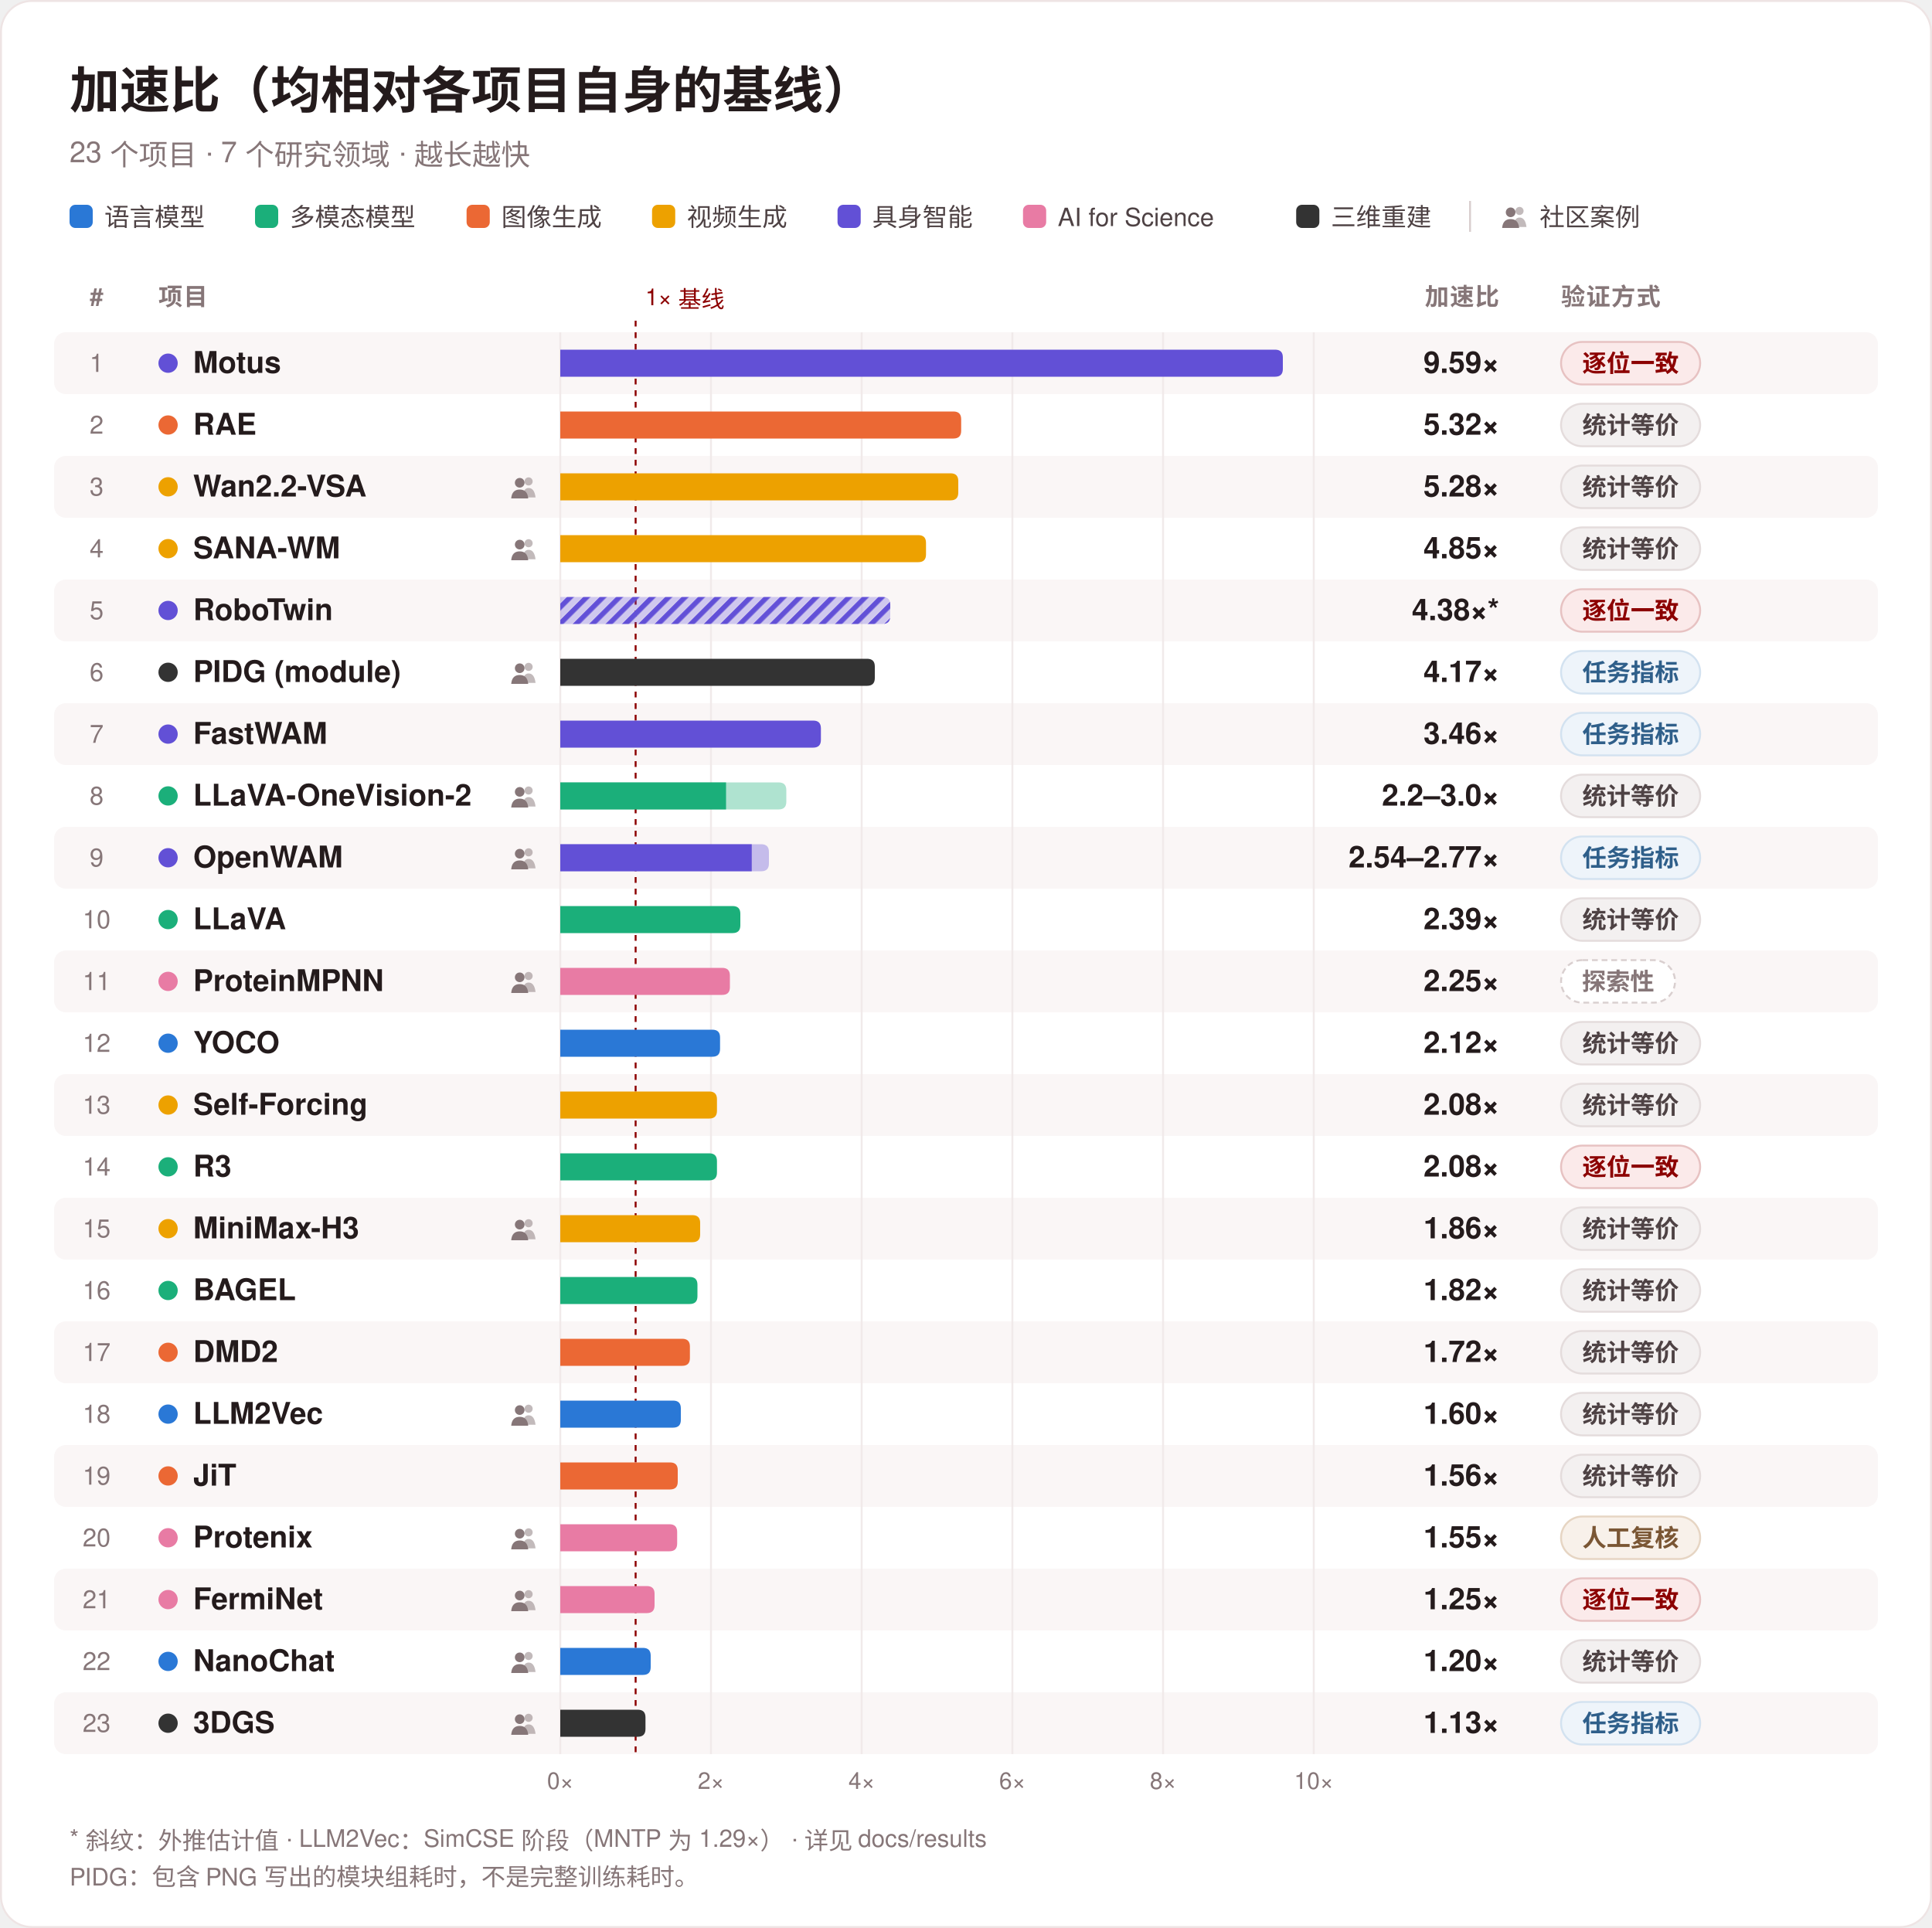
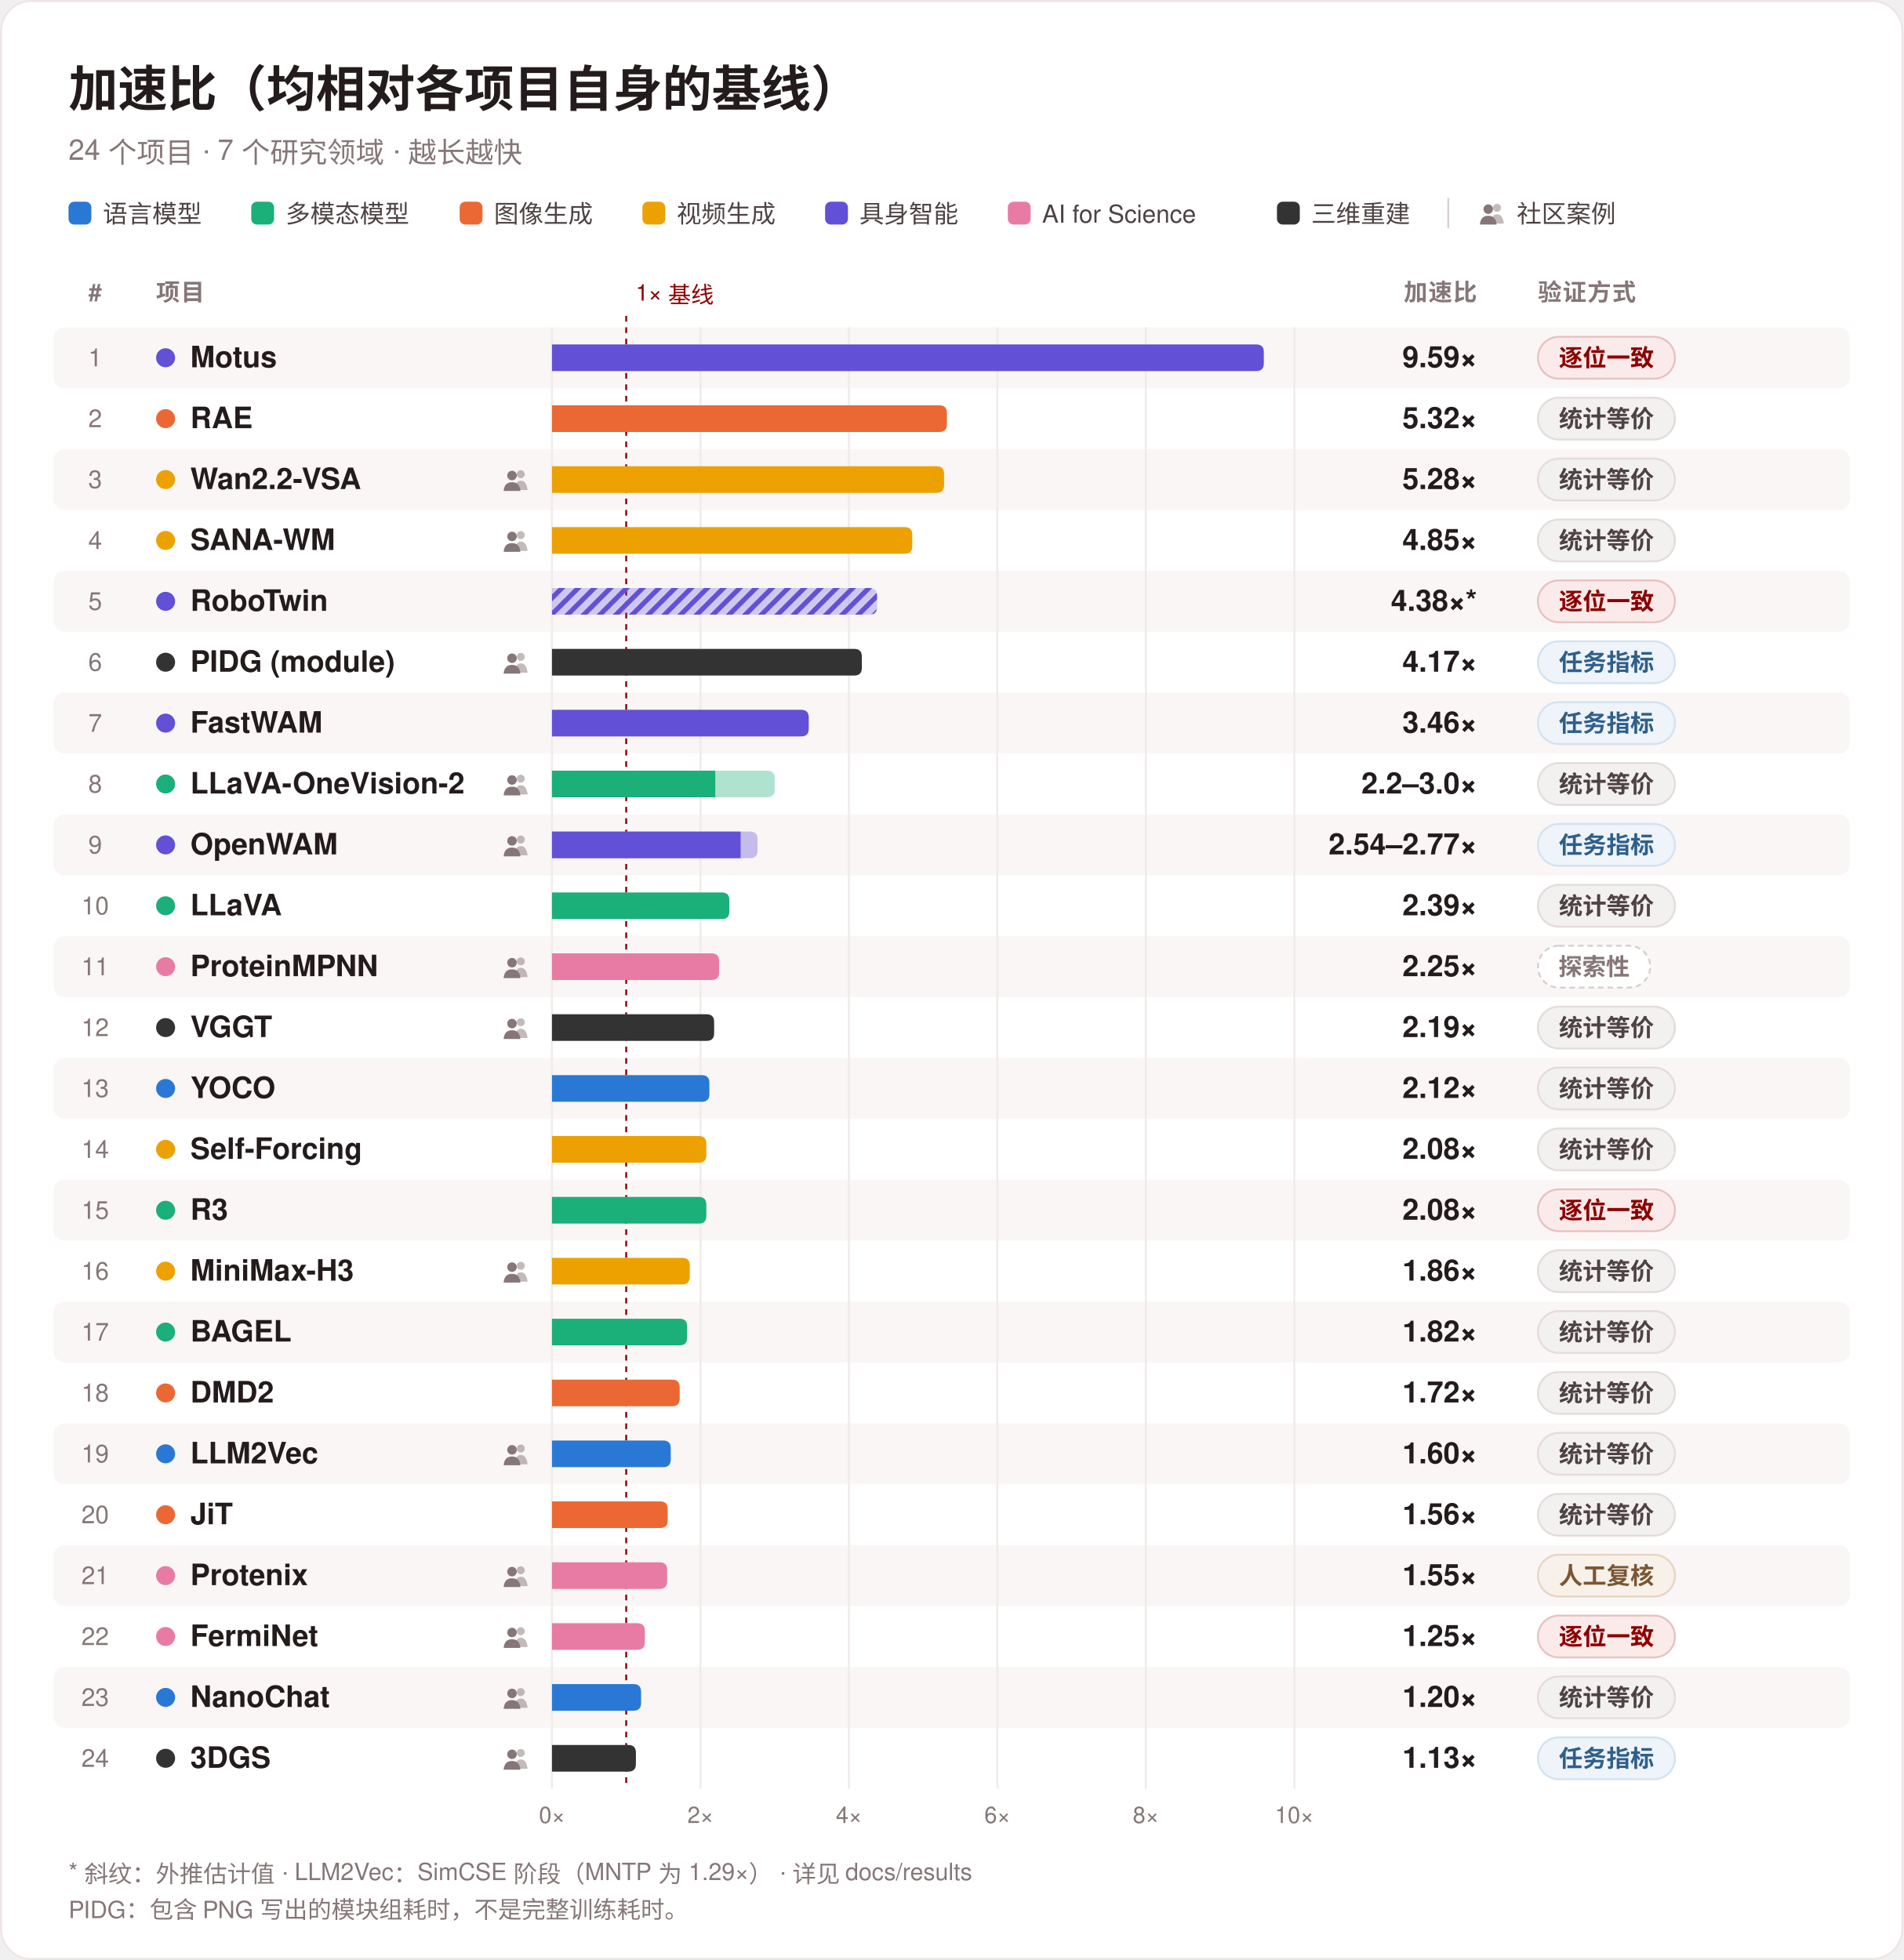
- <svg xmlns="http://www.w3.org/2000/svg" width="1000" height="998" viewBox="0 0 1000 998" role="img" aria-labelledby="t d">
+ <svg xmlns="http://www.w3.org/2000/svg" width="1000" height="1030" viewBox="0 0 1000 1030" role="img" aria-labelledby="t d">
  <defs>
    <pattern id="h-llm" width="6" height="6" patternUnits="userSpaceOnUse" patternTransform="rotate(45)">
      <rect width="6" height="6" fill="#2a78d6" fill-opacity=".28" />
      <rect width="2.6" height="6" fill="#2a78d6" />
    </pattern>
    <pattern id="h-mllm" width="6" height="6" patternUnits="userSpaceOnUse" patternTransform="rotate(45)">
      <rect width="6" height="6" fill="#1baf7a" fill-opacity=".28" />
      <rect width="2.6" height="6" fill="#1baf7a" />
    </pattern>
    <pattern id="h-img" width="6" height="6" patternUnits="userSpaceOnUse" patternTransform="rotate(45)">
      <rect width="6" height="6" fill="#eb6834" fill-opacity=".28" />
      <rect width="2.6" height="6" fill="#eb6834" />
    </pattern>
    <pattern id="h-vid" width="6" height="6" patternUnits="userSpaceOnUse" patternTransform="rotate(45)">
      <rect width="6" height="6" fill="#eda100" fill-opacity=".28" />
      <rect width="2.6" height="6" fill="#eda100" />
    </pattern>
    <pattern id="h-emb" width="6" height="6" patternUnits="userSpaceOnUse" patternTransform="rotate(45)">
      <rect width="6" height="6" fill="#6250d6" fill-opacity=".28" />
      <rect width="2.6" height="6" fill="#6250d6" />
    </pattern>
    <pattern id="h-sci" width="6" height="6" patternUnits="userSpaceOnUse" patternTransform="rotate(45)">
      <rect width="6" height="6" fill="#e87ba4" fill-opacity=".28" />
      <rect width="2.6" height="6" fill="#e87ba4" />
    </pattern>
    <pattern id="h-3d" width="6" height="6" patternUnits="userSpaceOnUse" patternTransform="rotate(45)">
      <rect width="6" height="6" fill="#333333" fill-opacity=".28" />
      <rect width="2.6" height="6" fill="#333333" />
    </pattern>
    <style>text{font-family:-apple-system,BlinkMacSystemFont,"Segoe UI","Helvetica Neue",Helvetica,Arial,"PingFang SC","Hiragino Sans GB","Microsoft YaHei","Noto Sans CJK SC",sans-serif}.title{font-size:26px;font-weight:700;fill:#241B1C}.sub{font-size:15px;fill:#867678}.col{font-size:12.5px;font-weight:600;fill:#867678;letter-spacing:.04em}.rank{font-size:13px;fill:#867678;font-variant-numeric:tabular-nums}.name{font-size:15.5px;font-weight:600;fill:#241B1C}.dom{font-size:13px;fill:#867678}.val{font-size:15.5px;font-weight:700;fill:#241B1C;font-variant-numeric:tabular-nums}.chip{font-size:12.5px;font-weight:600}.leg{font-size:13px;fill:#4E4244}.tick{font-size:12px;fill:#867678;font-variant-numeric:tabular-nums}.foot{font-size:12.5px;fill:#867678}.big{font-size:26px;font-weight:800;fill:#241B1C;font-variant-numeric:tabular-nums}.tl{font-size:13px;fill:#4E4244;font-variant-numeric:tabular-nums}.tlb{font-size:13px;font-weight:700;fill:#241B1C;font-variant-numeric:tabular-nums}.q{font-size:13px;fill:#4E4244}</style>
  </defs>
-   <rect x="0.5" y="0.5" width="999" height="997" rx="16" fill="#FFFFFF" stroke="#EEE4E4" />
+   <rect x="0.5" y="0.5" width="999" height="1029" rx="16" fill="#FFFFFF" stroke="#EEE4E4" />
  <text x="36" y="56" class="title">加速比（均相对各项目自身的基线）</text>
-   <text x="36" y="84" class="sub">23 个项目 · 7 个研究领域 · 越长越快</text>
+   <text x="36" y="84" class="sub">24 个项目 · 7 个研究领域 · 越长越快</text>
  <rect x="36" y="106" width="12" height="12" rx="3" fill="#2a78d6" />
  <text x="54" y="117" class="leg">语言模型</text>
  <rect x="132.0" y="106" width="12" height="12" rx="3" fill="#1baf7a" />
  <text x="150.0" y="117" class="leg">多模态模型</text>
  <rect x="241.5" y="106" width="12" height="12" rx="3" fill="#eb6834" />
  <text x="259.5" y="117" class="leg">图像生成</text>
  <rect x="337.5" y="106" width="12" height="12" rx="3" fill="#eda100" />
  <text x="355.5" y="117" class="leg">视频生成</text>
  <rect x="433.5" y="106" width="12" height="12" rx="3" fill="#6250d6" />
  <text x="451.5" y="117" class="leg">具身智能</text>
  <rect x="529.5" y="106" width="12" height="12" rx="3" fill="#e87ba4" />
  <text x="547.5" y="117" class="leg">AI for Science</text>
  <rect x="670.9" y="106" width="12" height="12" rx="3" fill="#333333" />
  <text x="688.9" y="117" class="leg">三维重建</text>
  <line x1="760.9" y1="104" x2="760.9" y2="120" stroke="#D9CFCF" stroke-width="1" />
  <g fill="#867678">
    <g fill-opacity=".5">
      <circle cx="786.5" cy="109.2" r="2.1" />
      <path d="M783.3 117.5Q783.7 112.6 786.5 112.6Q789.5 112.6 790.1 117.5Z" />
    </g>
    <circle cx="781.9" cy="109.9" r="2.5" />
    <path d="M777.5 118.0Q777.9 113.4 781.9 113.4Q785.9 113.4 786.3 118.0Z" />
  </g>
  <text x="796.9" y="117" class="leg">社区案例</text>
  <text x="50" y="158" class="col" text-anchor="middle">#</text>
  <text x="82" y="158" class="col">项目</text>
  <text x="776" y="158" class="col" text-anchor="end">加速比</text>
  <text x="808" y="158" class="col">验证方式</text>
  <rect x="28" y="172" width="944" height="32" rx="6" fill="#FAF6F6" />
  <rect x="28" y="236" width="944" height="32" rx="6" fill="#FAF6F6" />
  <rect x="28" y="300" width="944" height="32" rx="6" fill="#FAF6F6" />
  <rect x="28" y="364" width="944" height="32" rx="6" fill="#FAF6F6" />
  <rect x="28" y="428" width="944" height="32" rx="6" fill="#FAF6F6" />
  <rect x="28" y="492" width="944" height="32" rx="6" fill="#FAF6F6" />
  <rect x="28" y="556" width="944" height="32" rx="6" fill="#FAF6F6" />
  <rect x="28" y="620" width="944" height="32" rx="6" fill="#FAF6F6" />
  <rect x="28" y="684" width="944" height="32" rx="6" fill="#FAF6F6" />
  <rect x="28" y="748" width="944" height="32" rx="6" fill="#FAF6F6" />
  <rect x="28" y="812" width="944" height="32" rx="6" fill="#FAF6F6" />
  <rect x="28" y="876" width="944" height="32" rx="6" fill="#FAF6F6" />
-   <line x1="290.0" y1="172" x2="290.0" y2="908" stroke="#F1EAEA" stroke-width="1" />
-   <text x="290.0" y="926" class="tick" text-anchor="middle">0×</text>
-   <line x1="368.0" y1="172" x2="368.0" y2="908" stroke="#F1EAEA" stroke-width="1" />
-   <text x="368.0" y="926" class="tick" text-anchor="middle">2×</text>
-   <line x1="446.0" y1="172" x2="446.0" y2="908" stroke="#F1EAEA" stroke-width="1" />
-   <text x="446.0" y="926" class="tick" text-anchor="middle">4×</text>
-   <line x1="524.0" y1="172" x2="524.0" y2="908" stroke="#F1EAEA" stroke-width="1" />
-   <text x="524.0" y="926" class="tick" text-anchor="middle">6×</text>
-   <line x1="602.0" y1="172" x2="602.0" y2="908" stroke="#F1EAEA" stroke-width="1" />
-   <text x="602.0" y="926" class="tick" text-anchor="middle">8×</text>
-   <line x1="680.0" y1="172" x2="680.0" y2="908" stroke="#F1EAEA" stroke-width="1" />
-   <text x="680.0" y="926" class="tick" text-anchor="middle">10×</text>
-   <line x1="329.0" y1="166" x2="329.0" y2="908" stroke="#8C0000" stroke-width="1" stroke-dasharray="3 3" />
+   <line x1="290.0" y1="172" x2="290.0" y2="940" stroke="#F1EAEA" stroke-width="1" />
+   <text x="290.0" y="958" class="tick" text-anchor="middle">0×</text>
+   <line x1="368.0" y1="172" x2="368.0" y2="940" stroke="#F1EAEA" stroke-width="1" />
+   <text x="368.0" y="958" class="tick" text-anchor="middle">2×</text>
+   <line x1="446.0" y1="172" x2="446.0" y2="940" stroke="#F1EAEA" stroke-width="1" />
+   <text x="446.0" y="958" class="tick" text-anchor="middle">4×</text>
+   <line x1="524.0" y1="172" x2="524.0" y2="940" stroke="#F1EAEA" stroke-width="1" />
+   <text x="524.0" y="958" class="tick" text-anchor="middle">6×</text>
+   <line x1="602.0" y1="172" x2="602.0" y2="940" stroke="#F1EAEA" stroke-width="1" />
+   <text x="602.0" y="958" class="tick" text-anchor="middle">8×</text>
+   <line x1="680.0" y1="172" x2="680.0" y2="940" stroke="#F1EAEA" stroke-width="1" />
+   <text x="680.0" y="958" class="tick" text-anchor="middle">10×</text>
+   <line x1="329.0" y1="166" x2="329.0" y2="940" stroke="#8C0000" stroke-width="1" stroke-dasharray="3 3" />
  <text x="334.0" y="158" class="tick" fill="#8C0000" style="fill:#8C0000">1× 基线</text>
  <text x="50" y="192.5" class="rank" text-anchor="middle">1</text>
  <circle cx="87" cy="188.0" r="5" fill="#6250d6" />
  <text x="100" y="193.0" class="name">Motus</text>
  <path d="M290.0 181.0H660.0Q664.0 181.0 664.0 185.0V191.0Q664.0 195.0 660.0 195.0H290.0Z" fill="#6250d6" />
  <text x="776" y="193.0" class="val" text-anchor="end">9.59×</text>
  <rect x="808" y="177.0" width="72" height="22" rx="11" fill="#FBEAEA" stroke="#E7C2C2" />
  <text x="844.0" y="192.5" class="chip" text-anchor="middle" style="fill:#8C0000">逐位一致</text>
  <text x="50" y="224.5" class="rank" text-anchor="middle">2</text>
  <circle cx="87" cy="220.0" r="5" fill="#eb6834" />
  <text x="100" y="225.0" class="name">RAE</text>
  <path d="M290.0 213.0H493.5Q497.5 213.0 497.5 217.0V223.0Q497.5 227.0 493.5 227.0H290.0Z" fill="#eb6834" />
  <text x="776" y="225.0" class="val" text-anchor="end">5.32×</text>
  <rect x="808" y="209.0" width="72" height="22" rx="11" fill="#F3F0F0" stroke="#E4DCDC" />
  <text x="844.0" y="224.5" class="chip" text-anchor="middle" style="fill:#4E4244">统计等价</text>
  <text x="50" y="256.5" class="rank" text-anchor="middle">3</text>
  <circle cx="87" cy="252.0" r="5" fill="#eda100" />
  <text x="100" y="257.0" class="name">Wan2.2-VSA</text>
  <g fill="#867678">
    <g fill-opacity=".5">
      <circle cx="273.6" cy="249.2" r="2.1" />
      <path d="M270.4 257.5Q270.8 252.6 273.6 252.6Q276.6 252.6 277.2 257.5Z" />
    </g>
    <circle cx="269.0" cy="249.9" r="2.5" />
    <path d="M264.6 258.0Q265.0 253.4 269.0 253.4Q273.0 253.4 273.4 258.0Z" />
  </g>
  <path d="M290.0 245.0H492.0Q496.0 245.0 496.0 249.0V255.0Q496.0 259.0 492.0 259.0H290.0Z" fill="#eda100" />
  <text x="776" y="257.0" class="val" text-anchor="end">5.28×</text>
  <rect x="808" y="241.0" width="72" height="22" rx="11" fill="#F3F0F0" stroke="#E4DCDC" />
  <text x="844.0" y="256.5" class="chip" text-anchor="middle" style="fill:#4E4244">统计等价</text>
  <text x="50" y="288.5" class="rank" text-anchor="middle">4</text>
  <circle cx="87" cy="284.0" r="5" fill="#eda100" />
  <text x="100" y="289.0" class="name">SANA-WM</text>
  <g fill="#867678">
    <g fill-opacity=".5">
      <circle cx="273.6" cy="281.2" r="2.1" />
      <path d="M270.4 289.5Q270.8 284.6 273.6 284.6Q276.6 284.6 277.2 289.5Z" />
    </g>
    <circle cx="269.0" cy="281.9" r="2.5" />
    <path d="M264.6 290.0Q265.0 285.4 269.0 285.4Q273.0 285.4 273.4 290.0Z" />
  </g>
  <path d="M290.0 277.0H475.3Q479.3 277.0 479.3 281.0V287.0Q479.3 291.0 475.3 291.0H290.0Z" fill="#eda100" />
  <text x="776" y="289.0" class="val" text-anchor="end">4.85×</text>
  <rect x="808" y="273.0" width="72" height="22" rx="11" fill="#F3F0F0" stroke="#E4DCDC" />
  <text x="844.0" y="288.5" class="chip" text-anchor="middle" style="fill:#4E4244">统计等价</text>
  <text x="50" y="320.5" class="rank" text-anchor="middle">5</text>
  <circle cx="87" cy="316.0" r="5" fill="#6250d6" />
  <text x="100" y="321.0" class="name">RoboTwin</text>
  <path d="M290.0 309.0H456.8Q460.8 309.0 460.8 313.0V319.0Q460.8 323.0 456.8 323.0H290.0Z" fill="url(#h-emb)" />
  <text x="776" y="321.0" class="val" text-anchor="end">4.38×*</text>
  <rect x="808" y="305.0" width="72" height="22" rx="11" fill="#FBEAEA" stroke="#E7C2C2" />
  <text x="844.0" y="320.5" class="chip" text-anchor="middle" style="fill:#8C0000">逐位一致</text>
  <text x="50" y="352.5" class="rank" text-anchor="middle">6</text>
  <circle cx="87" cy="348.0" r="5" fill="#333333" />
  <text x="100" y="353.0" class="name">PIDG (module)</text>
  <g fill="#867678">
    <g fill-opacity=".5">
      <circle cx="273.6" cy="345.2" r="2.1" />
      <path d="M270.4 353.5Q270.8 348.6 273.6 348.6Q276.6 348.6 277.2 353.5Z" />
    </g>
    <circle cx="269.0" cy="345.9" r="2.5" />
    <path d="M264.6 354.0Q265.0 349.4 269.0 349.4Q273.0 349.4 273.4 354.0Z" />
  </g>
  <path d="M290.0 341.0H448.8Q452.8 341.0 452.8 345.0V351.0Q452.8 355.0 448.8 355.0H290.0Z" fill="#333333" />
  <text x="776" y="353.0" class="val" text-anchor="end">4.17×</text>
  <rect x="808" y="337.0" width="72" height="22" rx="11" fill="#EEF4FA" stroke="#D3E2F0" />
  <text x="844.0" y="352.5" class="chip" text-anchor="middle" style="fill:#2F5F8A">任务指标</text>
  <text x="50" y="384.5" class="rank" text-anchor="middle">7</text>
  <circle cx="87" cy="380.0" r="5" fill="#6250d6" />
  <text x="100" y="385.0" class="name">FastWAM</text>
  <path d="M290.0 373.0H420.9Q424.9 373.0 424.9 377.0V383.0Q424.9 387.0 420.9 387.0H290.0Z" fill="#6250d6" />
  <text x="776" y="385.0" class="val" text-anchor="end">3.46×</text>
  <rect x="808" y="369.0" width="72" height="22" rx="11" fill="#EEF4FA" stroke="#D3E2F0" />
  <text x="844.0" y="384.5" class="chip" text-anchor="middle" style="fill:#2F5F8A">任务指标</text>
  <text x="50" y="416.5" class="rank" text-anchor="middle">8</text>
  <circle cx="87" cy="412.0" r="5" fill="#1baf7a" />
  <text x="100" y="417.0" class="name">LLaVA-OneVision-2</text>
  <g fill="#867678">
    <g fill-opacity=".5">
      <circle cx="273.6" cy="409.2" r="2.1" />
      <path d="M270.4 417.5Q270.8 412.6 273.6 412.6Q276.6 412.6 277.2 417.5Z" />
    </g>
    <circle cx="269.0" cy="409.9" r="2.5" />
    <path d="M264.6 418.0Q265.0 413.4 269.0 413.4Q273.0 413.4 273.4 418.0Z" />
  </g>
  <path d="M290.0 405.0H403.0Q407.0 405.0 407.0 409.0V415.0Q407.0 419.0 403.0 419.0H290.0Z" fill="#1baf7a" fill-opacity=".35" />
  <path d="M290.0 405.0H375.8Q375.8 405.0 375.8 405.0V419.0Q375.8 419.0 375.8 419.0H290.0Z" fill="#1baf7a" />
  <text x="776" y="417.0" class="val" text-anchor="end">2.2–3.0×</text>
  <rect x="808" y="401.0" width="72" height="22" rx="11" fill="#F3F0F0" stroke="#E4DCDC" />
  <text x="844.0" y="416.5" class="chip" text-anchor="middle" style="fill:#4E4244">统计等价</text>
  <text x="50" y="448.5" class="rank" text-anchor="middle">9</text>
  <circle cx="87" cy="444.0" r="5" fill="#6250d6" />
  <text x="100" y="449.0" class="name">OpenWAM</text>
  <g fill="#867678">
    <g fill-opacity=".5">
      <circle cx="273.6" cy="441.2" r="2.1" />
      <path d="M270.4 449.5Q270.8 444.6 273.6 444.6Q276.6 444.6 277.2 449.5Z" />
    </g>
    <circle cx="269.0" cy="441.9" r="2.5" />
    <path d="M264.6 450.0Q265.0 445.4 269.0 445.4Q273.0 445.4 273.4 450.0Z" />
  </g>
  <path d="M290.0 437.0H394.0Q398.0 437.0 398.0 441.0V447.0Q398.0 451.0 394.0 451.0H290.0Z" fill="#6250d6" fill-opacity=".35" />
  <path d="M290.0 437.0H389.1Q389.1 437.0 389.1 437.0V451.0Q389.1 451.0 389.1 451.0H290.0Z" fill="#6250d6" />
  <text x="776" y="449.0" class="val" text-anchor="end">2.54–2.77×</text>
  <rect x="808" y="433.0" width="72" height="22" rx="11" fill="#EEF4FA" stroke="#D3E2F0" />
  <text x="844.0" y="448.5" class="chip" text-anchor="middle" style="fill:#2F5F8A">任务指标</text>
  <text x="50" y="480.5" class="rank" text-anchor="middle">10</text>
  <circle cx="87" cy="476.0" r="5" fill="#1baf7a" />
  <text x="100" y="481.0" class="name">LLaVA</text>
  <path d="M290.0 469.0H379.2Q383.2 469.0 383.2 473.0V479.0Q383.2 483.0 379.2 483.0H290.0Z" fill="#1baf7a" />
  <text x="776" y="481.0" class="val" text-anchor="end">2.39×</text>
  <rect x="808" y="465.0" width="72" height="22" rx="11" fill="#F3F0F0" stroke="#E4DCDC" />
  <text x="844.0" y="480.5" class="chip" text-anchor="middle" style="fill:#4E4244">统计等价</text>
  <text x="50" y="512.5" class="rank" text-anchor="middle">11</text>
  <circle cx="87" cy="508.0" r="5" fill="#e87ba4" />
  <text x="100" y="513.0" class="name">ProteinMPNN</text>
  <g fill="#867678">
    <g fill-opacity=".5">
      <circle cx="273.6" cy="505.2" r="2.1" />
      <path d="M270.4 513.5Q270.8 508.6 273.6 508.6Q276.6 508.6 277.2 513.5Z" />
    </g>
    <circle cx="269.0" cy="505.9" r="2.5" />
    <path d="M264.6 514.0Q265.0 509.4 269.0 509.4Q273.0 509.4 273.4 514.0Z" />
  </g>
  <path d="M290.0 501.0H373.8Q377.8 501.0 377.8 505.0V511.0Q377.8 515.0 373.8 515.0H290.0Z" fill="#e87ba4" />
  <text x="776" y="513.0" class="val" text-anchor="end">2.25×</text>
  <rect x="808" y="497.0" width="59" height="22" rx="11" fill="#FFFFFF" stroke="#D9CFCF" stroke-dasharray="3 2" />
  <text x="837.5" y="512.5" class="chip" text-anchor="middle" style="fill:#867678">探索性</text>
  <text x="50" y="544.5" class="rank" text-anchor="middle">12</text>
-   <circle cx="87" cy="540.0" r="5" fill="#2a78d6" />
-   <text x="100" y="545.0" class="name">YOCO</text>
-   <path d="M290.0 533.0H368.7Q372.7 533.0 372.7 537.0V543.0Q372.7 547.0 368.7 547.0H290.0Z" fill="#2a78d6" />
-   <text x="776" y="545.0" class="val" text-anchor="end">2.12×</text>
+   <circle cx="87" cy="540.0" r="5" fill="#333333" />
+   <text x="100" y="545.0" class="name">VGGT</text>
+   <g fill="#867678">
+     <g fill-opacity=".5">
+       <circle cx="273.6" cy="537.2" r="2.1" />
+       <path d="M270.4 545.5Q270.8 540.6 273.6 540.6Q276.6 540.6 277.2 545.5Z" />
+     </g>
+     <circle cx="269.0" cy="537.9" r="2.5" />
+     <path d="M264.6 546.0Q265.0 541.4 269.0 541.4Q273.0 541.4 273.4 546.0Z" />
+   </g>
+   <path d="M290.0 533.0H371.2Q375.2 533.0 375.2 537.0V543.0Q375.2 547.0 371.2 547.0H290.0Z" fill="#333333" />
+   <text x="776" y="545.0" class="val" text-anchor="end">2.19×</text>
  <rect x="808" y="529.0" width="72" height="22" rx="11" fill="#F3F0F0" stroke="#E4DCDC" />
  <text x="844.0" y="544.5" class="chip" text-anchor="middle" style="fill:#4E4244">统计等价</text>
  <text x="50" y="576.5" class="rank" text-anchor="middle">13</text>
-   <circle cx="87" cy="572.0" r="5" fill="#eda100" />
-   <text x="100" y="577.0" class="name">Self-Forcing</text>
-   <path d="M290.0 565.0H367.1Q371.1 565.0 371.1 569.0V575.0Q371.1 579.0 367.1 579.0H290.0Z" fill="#eda100" />
-   <text x="776" y="577.0" class="val" text-anchor="end">2.08×</text>
+   <circle cx="87" cy="572.0" r="5" fill="#2a78d6" />
+   <text x="100" y="577.0" class="name">YOCO</text>
+   <path d="M290.0 565.0H368.7Q372.7 565.0 372.7 569.0V575.0Q372.7 579.0 368.7 579.0H290.0Z" fill="#2a78d6" />
+   <text x="776" y="577.0" class="val" text-anchor="end">2.12×</text>
  <rect x="808" y="561.0" width="72" height="22" rx="11" fill="#F3F0F0" stroke="#E4DCDC" />
  <text x="844.0" y="576.5" class="chip" text-anchor="middle" style="fill:#4E4244">统计等价</text>
  <text x="50" y="608.5" class="rank" text-anchor="middle">14</text>
-   <circle cx="87" cy="604.0" r="5" fill="#1baf7a" />
-   <text x="100" y="609.0" class="name">R3</text>
-   <path d="M290.0 597.0H367.1Q371.1 597.0 371.1 601.0V607.0Q371.1 611.0 367.1 611.0H290.0Z" fill="#1baf7a" />
+   <circle cx="87" cy="604.0" r="5" fill="#eda100" />
+   <text x="100" y="609.0" class="name">Self-Forcing</text>
+   <path d="M290.0 597.0H367.1Q371.1 597.0 371.1 601.0V607.0Q371.1 611.0 367.1 611.0H290.0Z" fill="#eda100" />
  <text x="776" y="609.0" class="val" text-anchor="end">2.08×</text>
-   <rect x="808" y="593.0" width="72" height="22" rx="11" fill="#FBEAEA" stroke="#E7C2C2" />
-   <text x="844.0" y="608.5" class="chip" text-anchor="middle" style="fill:#8C0000">逐位一致</text>
+   <rect x="808" y="593.0" width="72" height="22" rx="11" fill="#F3F0F0" stroke="#E4DCDC" />
+   <text x="844.0" y="608.5" class="chip" text-anchor="middle" style="fill:#4E4244">统计等价</text>
  <text x="50" y="640.5" class="rank" text-anchor="middle">15</text>
-   <circle cx="87" cy="636.0" r="5" fill="#eda100" />
-   <text x="100" y="641.0" class="name">MiniMax-H3</text>
-   <g fill="#867678">
-     <g fill-opacity=".5">
-       <circle cx="273.6" cy="633.2" r="2.1" />
-       <path d="M270.4 641.5Q270.8 636.6 273.6 636.6Q276.6 636.6 277.2 641.5Z" />
-     </g>
-     <circle cx="269.0" cy="633.9" r="2.5" />
-     <path d="M264.6 642.0Q265.0 637.4 269.0 637.4Q273.0 637.4 273.4 642.0Z" />
-   </g>
-   <path d="M290.0 629.0H358.4Q362.4 629.0 362.4 633.0V639.0Q362.4 643.0 358.4 643.0H290.0Z" fill="#eda100" />
-   <text x="776" y="641.0" class="val" text-anchor="end">1.86×</text>
-   <rect x="808" y="625.0" width="72" height="22" rx="11" fill="#F3F0F0" stroke="#E4DCDC" />
-   <text x="844.0" y="640.5" class="chip" text-anchor="middle" style="fill:#4E4244">统计等价</text>
+   <circle cx="87" cy="636.0" r="5" fill="#1baf7a" />
+   <text x="100" y="641.0" class="name">R3</text>
+   <path d="M290.0 629.0H367.1Q371.1 629.0 371.1 633.0V639.0Q371.1 643.0 367.1 643.0H290.0Z" fill="#1baf7a" />
+   <text x="776" y="641.0" class="val" text-anchor="end">2.08×</text>
+   <rect x="808" y="625.0" width="72" height="22" rx="11" fill="#FBEAEA" stroke="#E7C2C2" />
+   <text x="844.0" y="640.5" class="chip" text-anchor="middle" style="fill:#8C0000">逐位一致</text>
  <text x="50" y="672.5" class="rank" text-anchor="middle">16</text>
-   <circle cx="87" cy="668.0" r="5" fill="#1baf7a" />
-   <text x="100" y="673.0" class="name">BAGEL</text>
-   <path d="M290.0 661.0H357.0Q361.0 661.0 361.0 665.0V671.0Q361.0 675.0 357.0 675.0H290.0Z" fill="#1baf7a" />
-   <text x="776" y="673.0" class="val" text-anchor="end">1.82×</text>
+   <circle cx="87" cy="668.0" r="5" fill="#eda100" />
+   <text x="100" y="673.0" class="name">MiniMax-H3</text>
+   <g fill="#867678">
+     <g fill-opacity=".5">
+       <circle cx="273.6" cy="665.2" r="2.1" />
+       <path d="M270.4 673.5Q270.8 668.6 273.6 668.6Q276.6 668.6 277.2 673.5Z" />
+     </g>
+     <circle cx="269.0" cy="665.9" r="2.5" />
+     <path d="M264.6 674.0Q265.0 669.4 269.0 669.4Q273.0 669.4 273.4 674.0Z" />
+   </g>
+   <path d="M290.0 661.0H358.4Q362.4 661.0 362.4 665.0V671.0Q362.4 675.0 358.4 675.0H290.0Z" fill="#eda100" />
+   <text x="776" y="673.0" class="val" text-anchor="end">1.86×</text>
  <rect x="808" y="657.0" width="72" height="22" rx="11" fill="#F3F0F0" stroke="#E4DCDC" />
  <text x="844.0" y="672.5" class="chip" text-anchor="middle" style="fill:#4E4244">统计等价</text>
  <text x="50" y="704.5" class="rank" text-anchor="middle">17</text>
-   <circle cx="87" cy="700.0" r="5" fill="#eb6834" />
-   <text x="100" y="705.0" class="name">DMD2</text>
-   <path d="M290.0 693.0H353.1Q357.1 693.0 357.1 697.0V703.0Q357.1 707.0 353.1 707.0H290.0Z" fill="#eb6834" />
-   <text x="776" y="705.0" class="val" text-anchor="end">1.72×</text>
+   <circle cx="87" cy="700.0" r="5" fill="#1baf7a" />
+   <text x="100" y="705.0" class="name">BAGEL</text>
+   <path d="M290.0 693.0H357.0Q361.0 693.0 361.0 697.0V703.0Q361.0 707.0 357.0 707.0H290.0Z" fill="#1baf7a" />
+   <text x="776" y="705.0" class="val" text-anchor="end">1.82×</text>
  <rect x="808" y="689.0" width="72" height="22" rx="11" fill="#F3F0F0" stroke="#E4DCDC" />
  <text x="844.0" y="704.5" class="chip" text-anchor="middle" style="fill:#4E4244">统计等价</text>
  <text x="50" y="736.5" class="rank" text-anchor="middle">18</text>
-   <circle cx="87" cy="732.0" r="5" fill="#2a78d6" />
-   <text x="100" y="737.0" class="name">LLM2Vec</text>
-   <g fill="#867678">
-     <g fill-opacity=".5">
-       <circle cx="273.6" cy="729.2" r="2.1" />
-       <path d="M270.4 737.5Q270.8 732.6 273.6 732.6Q276.6 732.6 277.2 737.5Z" />
-     </g>
-     <circle cx="269.0" cy="729.9" r="2.5" />
-     <path d="M264.6 738.0Q265.0 733.4 269.0 733.4Q273.0 733.4 273.4 738.0Z" />
-   </g>
-   <path d="M290.0 725.0H348.4Q352.4 725.0 352.4 729.0V735.0Q352.4 739.0 348.4 739.0H290.0Z" fill="#2a78d6" />
-   <text x="776" y="737.0" class="val" text-anchor="end">1.60×</text>
+   <circle cx="87" cy="732.0" r="5" fill="#eb6834" />
+   <text x="100" y="737.0" class="name">DMD2</text>
+   <path d="M290.0 725.0H353.1Q357.1 725.0 357.1 729.0V735.0Q357.1 739.0 353.1 739.0H290.0Z" fill="#eb6834" />
+   <text x="776" y="737.0" class="val" text-anchor="end">1.72×</text>
  <rect x="808" y="721.0" width="72" height="22" rx="11" fill="#F3F0F0" stroke="#E4DCDC" />
  <text x="844.0" y="736.5" class="chip" text-anchor="middle" style="fill:#4E4244">统计等价</text>
  <text x="50" y="768.5" class="rank" text-anchor="middle">19</text>
-   <circle cx="87" cy="764.0" r="5" fill="#eb6834" />
-   <text x="100" y="769.0" class="name">JiT</text>
-   <path d="M290.0 757.0H346.8Q350.8 757.0 350.8 761.0V767.0Q350.8 771.0 346.8 771.0H290.0Z" fill="#eb6834" />
-   <text x="776" y="769.0" class="val" text-anchor="end">1.56×</text>
+   <circle cx="87" cy="764.0" r="5" fill="#2a78d6" />
+   <text x="100" y="769.0" class="name">LLM2Vec</text>
+   <g fill="#867678">
+     <g fill-opacity=".5">
+       <circle cx="273.6" cy="761.2" r="2.1" />
+       <path d="M270.4 769.5Q270.8 764.6 273.6 764.6Q276.6 764.6 277.2 769.5Z" />
+     </g>
+     <circle cx="269.0" cy="761.9" r="2.5" />
+     <path d="M264.6 770.0Q265.0 765.4 269.0 765.4Q273.0 765.4 273.4 770.0Z" />
+   </g>
+   <path d="M290.0 757.0H348.4Q352.4 757.0 352.4 761.0V767.0Q352.4 771.0 348.4 771.0H290.0Z" fill="#2a78d6" />
+   <text x="776" y="769.0" class="val" text-anchor="end">1.60×</text>
  <rect x="808" y="753.0" width="72" height="22" rx="11" fill="#F3F0F0" stroke="#E4DCDC" />
  <text x="844.0" y="768.5" class="chip" text-anchor="middle" style="fill:#4E4244">统计等价</text>
  <text x="50" y="800.5" class="rank" text-anchor="middle">20</text>
-   <circle cx="87" cy="796.0" r="5" fill="#e87ba4" />
-   <text x="100" y="801.0" class="name">Protenix</text>
-   <g fill="#867678">
-     <g fill-opacity=".5">
-       <circle cx="273.6" cy="793.2" r="2.1" />
-       <path d="M270.4 801.5Q270.8 796.6 273.6 796.6Q276.6 796.6 277.2 801.5Z" />
-     </g>
-     <circle cx="269.0" cy="793.9" r="2.5" />
-     <path d="M264.6 802.0Q265.0 797.4 269.0 797.4Q273.0 797.4 273.4 802.0Z" />
-   </g>
-   <path d="M290.0 789.0H346.5Q350.5 789.0 350.5 793.0V799.0Q350.5 803.0 346.5 803.0H290.0Z" fill="#e87ba4" />
-   <text x="776" y="801.0" class="val" text-anchor="end">1.55×</text>
-   <rect x="808" y="785.0" width="72" height="22" rx="11" fill="#F8F1EA" stroke="#E6D5C3" />
-   <text x="844.0" y="800.5" class="chip" text-anchor="middle" style="fill:#7A5634">人工复核</text>
+   <circle cx="87" cy="796.0" r="5" fill="#eb6834" />
+   <text x="100" y="801.0" class="name">JiT</text>
+   <path d="M290.0 789.0H346.8Q350.8 789.0 350.8 793.0V799.0Q350.8 803.0 346.8 803.0H290.0Z" fill="#eb6834" />
+   <text x="776" y="801.0" class="val" text-anchor="end">1.56×</text>
+   <rect x="808" y="785.0" width="72" height="22" rx="11" fill="#F3F0F0" stroke="#E4DCDC" />
+   <text x="844.0" y="800.5" class="chip" text-anchor="middle" style="fill:#4E4244">统计等价</text>
  <text x="50" y="832.5" class="rank" text-anchor="middle">21</text>
  <circle cx="87" cy="828.0" r="5" fill="#e87ba4" />
-   <text x="100" y="833.0" class="name">FermiNet</text>
+   <text x="100" y="833.0" class="name">Protenix</text>
  <g fill="#867678">
    <g fill-opacity=".5">
      <circle cx="273.6" cy="825.2" r="2.1" />
      <path d="M270.4 833.5Q270.8 828.6 273.6 828.6Q276.6 828.6 277.2 833.5Z" />
    </g>
    <circle cx="269.0" cy="825.9" r="2.5" />
    <path d="M264.6 834.0Q265.0 829.4 269.0 829.4Q273.0 829.4 273.4 834.0Z" />
  </g>
-   <path d="M290.0 821.0H334.8Q338.8 821.0 338.8 825.0V831.0Q338.8 835.0 334.8 835.0H290.0Z" fill="#e87ba4" />
-   <text x="776" y="833.0" class="val" text-anchor="end">1.25×</text>
-   <rect x="808" y="817.0" width="72" height="22" rx="11" fill="#FBEAEA" stroke="#E7C2C2" />
-   <text x="844.0" y="832.5" class="chip" text-anchor="middle" style="fill:#8C0000">逐位一致</text>
+   <path d="M290.0 821.0H346.5Q350.5 821.0 350.5 825.0V831.0Q350.5 835.0 346.5 835.0H290.0Z" fill="#e87ba4" />
+   <text x="776" y="833.0" class="val" text-anchor="end">1.55×</text>
+   <rect x="808" y="817.0" width="72" height="22" rx="11" fill="#F8F1EA" stroke="#E6D5C3" />
+   <text x="844.0" y="832.5" class="chip" text-anchor="middle" style="fill:#7A5634">人工复核</text>
  <text x="50" y="864.5" class="rank" text-anchor="middle">22</text>
-   <circle cx="87" cy="860.0" r="5" fill="#2a78d6" />
-   <text x="100" y="865.0" class="name">NanoChat</text>
+   <circle cx="87" cy="860.0" r="5" fill="#e87ba4" />
+   <text x="100" y="865.0" class="name">FermiNet</text>
  <g fill="#867678">
    <g fill-opacity=".5">
      <circle cx="273.6" cy="857.2" r="2.1" />
      <path d="M270.4 865.5Q270.8 860.6 273.6 860.6Q276.6 860.6 277.2 865.5Z" />
    </g>
    <circle cx="269.0" cy="857.9" r="2.5" />
    <path d="M264.6 866.0Q265.0 861.4 269.0 861.4Q273.0 861.4 273.4 866.0Z" />
  </g>
-   <path d="M290.0 853.0H332.8Q336.8 853.0 336.8 857.0V863.0Q336.8 867.0 332.8 867.0H290.0Z" fill="#2a78d6" />
-   <text x="776" y="865.0" class="val" text-anchor="end">1.20×</text>
-   <rect x="808" y="849.0" width="72" height="22" rx="11" fill="#F3F0F0" stroke="#E4DCDC" />
-   <text x="844.0" y="864.5" class="chip" text-anchor="middle" style="fill:#4E4244">统计等价</text>
+   <path d="M290.0 853.0H334.8Q338.8 853.0 338.8 857.0V863.0Q338.8 867.0 334.8 867.0H290.0Z" fill="#e87ba4" />
+   <text x="776" y="865.0" class="val" text-anchor="end">1.25×</text>
+   <rect x="808" y="849.0" width="72" height="22" rx="11" fill="#FBEAEA" stroke="#E7C2C2" />
+   <text x="844.0" y="864.5" class="chip" text-anchor="middle" style="fill:#8C0000">逐位一致</text>
  <text x="50" y="896.5" class="rank" text-anchor="middle">23</text>
-   <circle cx="87" cy="892.0" r="5" fill="#333333" />
-   <text x="100" y="897.0" class="name">3DGS</text>
+   <circle cx="87" cy="892.0" r="5" fill="#2a78d6" />
+   <text x="100" y="897.0" class="name">NanoChat</text>
  <g fill="#867678">
    <g fill-opacity=".5">
      <circle cx="273.6" cy="889.2" r="2.1" />
      <path d="M270.4 897.5Q270.8 892.6 273.6 892.6Q276.6 892.6 277.2 897.5Z" />
    </g>
    <circle cx="269.0" cy="889.9" r="2.5" />
    <path d="M264.6 898.0Q265.0 893.4 269.0 893.4Q273.0 893.4 273.4 898.0Z" />
  </g>
-   <path d="M290.0 885.0H330.1Q334.1 885.0 334.1 889.0V895.0Q334.1 899.0 330.1 899.0H290.0Z" fill="#333333" />
-   <text x="776" y="897.0" class="val" text-anchor="end">1.13×</text>
-   <rect x="808" y="881.0" width="72" height="22" rx="11" fill="#EEF4FA" stroke="#D3E2F0" />
-   <text x="844.0" y="896.5" class="chip" text-anchor="middle" style="fill:#2F5F8A">任务指标</text>
-   <text x="36" y="956" class="foot">* 斜纹：外推估计值 · LLM2Vec：SimCSE 阶段（MNTP 为 1.29×） · 详见 docs/results</text>
-   <text x="36" y="976" class="foot">PIDG：包含 PNG 写出的模块组耗时，不是完整训练耗时。</text>
+   <path d="M290.0 885.0H332.8Q336.8 885.0 336.8 889.0V895.0Q336.8 899.0 332.8 899.0H290.0Z" fill="#2a78d6" />
+   <text x="776" y="897.0" class="val" text-anchor="end">1.20×</text>
+   <rect x="808" y="881.0" width="72" height="22" rx="11" fill="#F3F0F0" stroke="#E4DCDC" />
+   <text x="844.0" y="896.5" class="chip" text-anchor="middle" style="fill:#4E4244">统计等价</text>
+   <text x="50" y="928.5" class="rank" text-anchor="middle">24</text>
+   <circle cx="87" cy="924.0" r="5" fill="#333333" />
+   <text x="100" y="929.0" class="name">3DGS</text>
+   <g fill="#867678">
+     <g fill-opacity=".5">
+       <circle cx="273.6" cy="921.2" r="2.1" />
+       <path d="M270.4 929.5Q270.8 924.6 273.6 924.6Q276.6 924.6 277.2 929.5Z" />
+     </g>
+     <circle cx="269.0" cy="921.9" r="2.5" />
+     <path d="M264.6 930.0Q265.0 925.4 269.0 925.4Q273.0 925.4 273.4 930.0Z" />
+   </g>
+   <path d="M290.0 917.0H330.1Q334.1 917.0 334.1 921.0V927.0Q334.1 931.0 330.1 931.0H290.0Z" fill="#333333" />
+   <text x="776" y="929.0" class="val" text-anchor="end">1.13×</text>
+   <rect x="808" y="913.0" width="72" height="22" rx="11" fill="#EEF4FA" stroke="#D3E2F0" />
+   <text x="844.0" y="928.5" class="chip" text-anchor="middle" style="fill:#2F5F8A">任务指标</text>
+   <text x="36" y="988" class="foot">* 斜纹：外推估计值 · LLM2Vec：SimCSE 阶段（MNTP 为 1.29×） · 详见 docs/results</text>
+   <text x="36" y="1008" class="foot">PIDG：包含 PNG 写出的模块组耗时，不是完整训练耗时。</text>
</svg>
